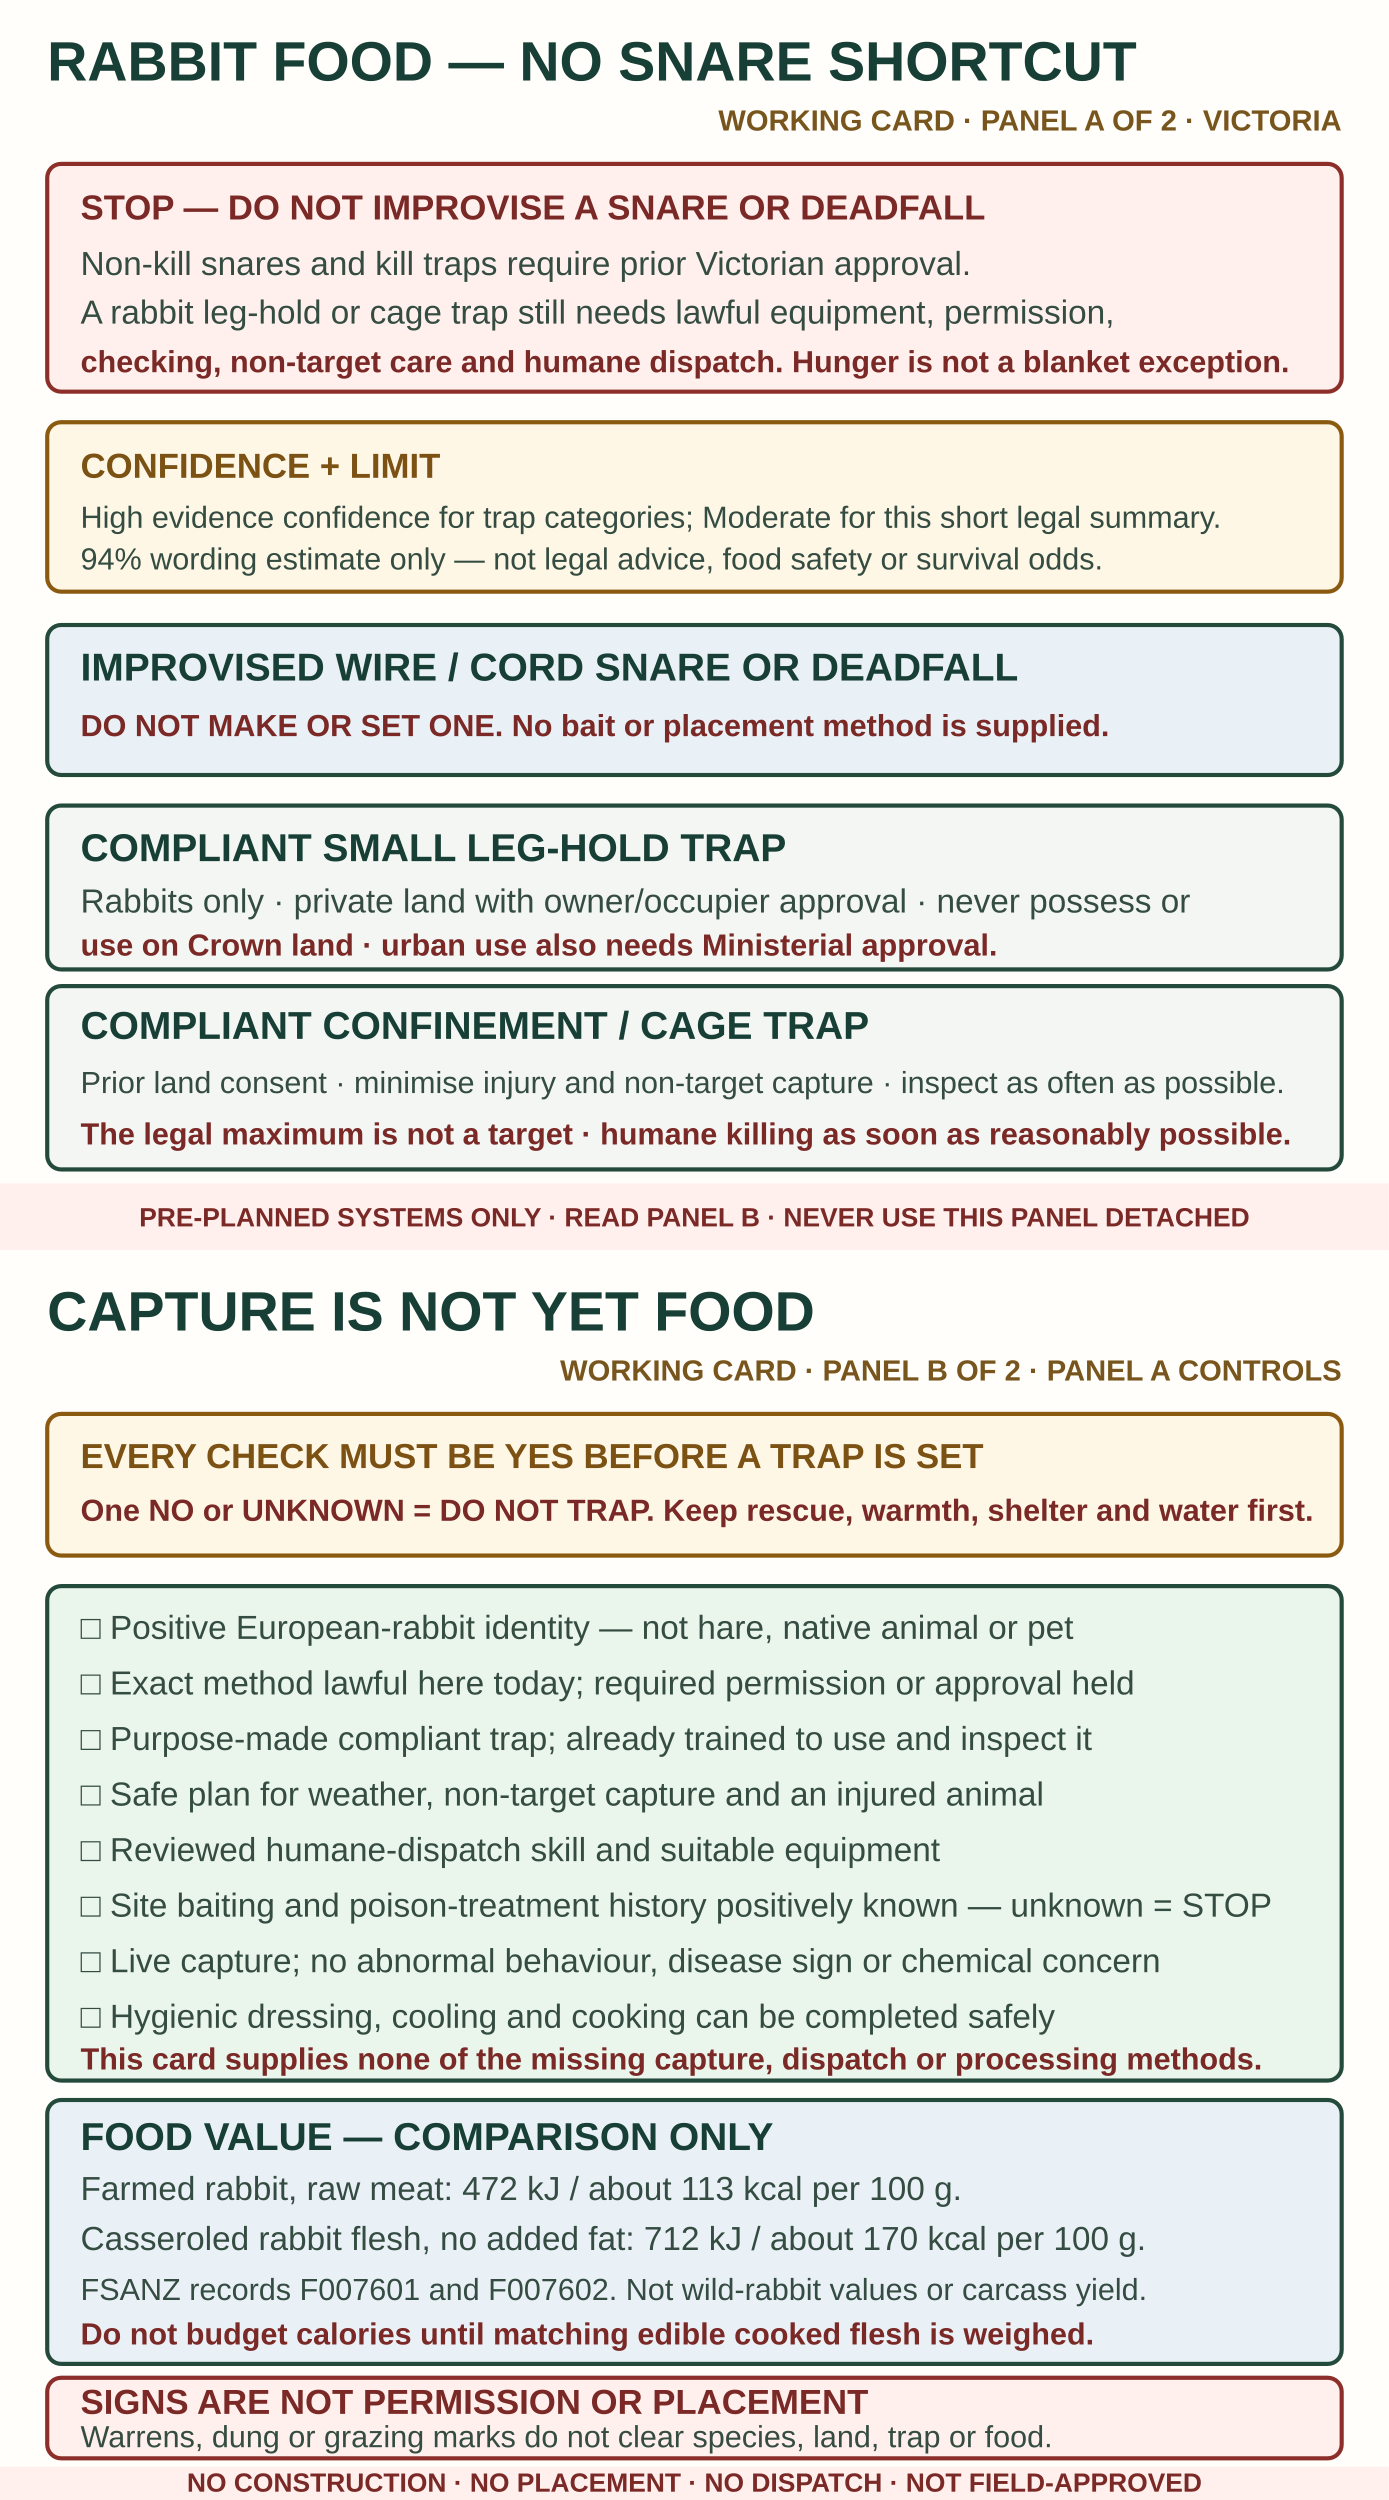
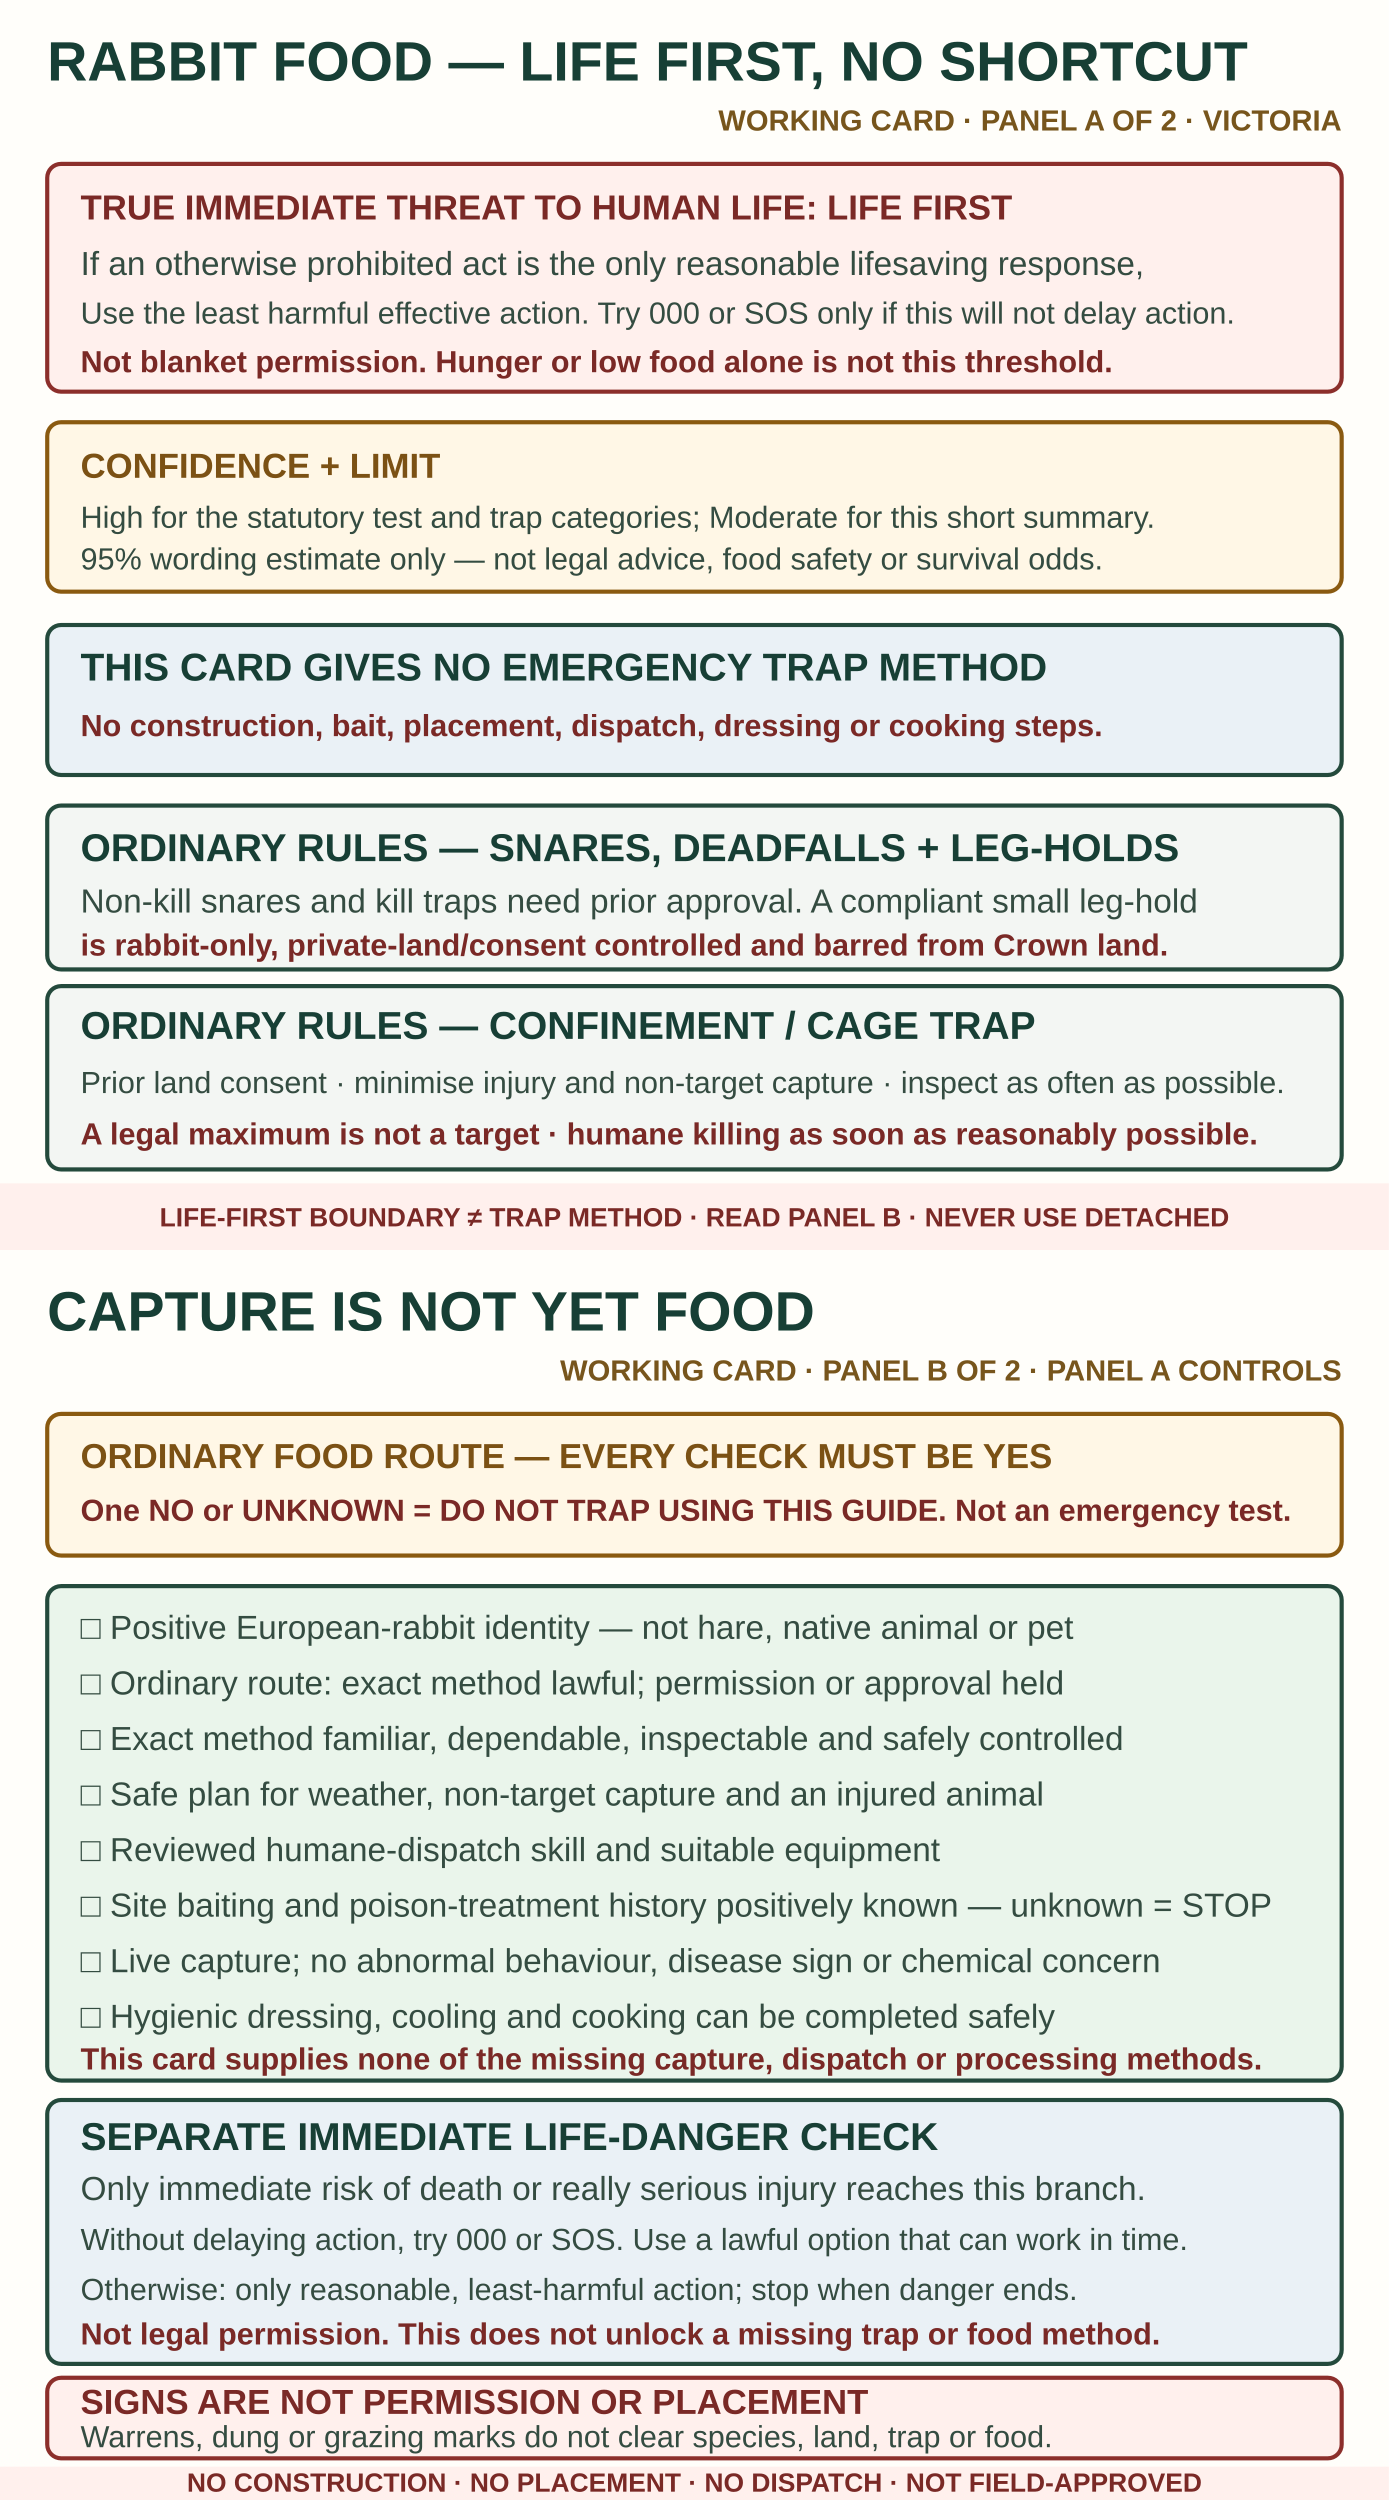
<svg xmlns="http://www.w3.org/2000/svg" width="1000" height="1800" viewBox="0 0 1000 1800" role="img" aria-labelledby="title desc">
  <defs>
    <style>
      .bg{fill:#fffefa}.box{fill:#f3f6f3;stroke:#244a3c;stroke-width:3}.blue{fill:#eaf1f6;stroke:#244a3c;stroke-width:3}.warn{fill:#fff0ed;stroke:#8c2f2b;stroke-width:3}.amberBox{fill:#fff7e6;stroke:#8a5a10;stroke-width:3}.footer{fill:#fff0ed}
      .title{font:700 40px Arial,sans-serif;fill:#173f35}.status{font:700 21px Arial,sans-serif;fill:#77551c}.head{font:700 28px Arial,sans-serif;fill:#173f35}.midhead{font:700 25px Arial,sans-serif;fill:#173f35}.body{font:24px Arial,sans-serif;fill:#344c41}.small{font:22px Arial,sans-serif;fill:#344c41}.limit{font:700 22px Arial,sans-serif;fill:#7a2926}.amber{fill:#7b5114}.red{fill:#7a2926}.footText{font:700 19px Arial,sans-serif;fill:#7a2926}.yes{fill:#eaf5eb;stroke:#244a3c;stroke-width:3}
    </style>
  </defs>
  <rect class="bg" width="1000" height="1800" />
-   <text class="title" x="34" y="58">RABBIT FOOD — NO SNARE SHORTCUT</text>
+   <text class="title" x="34" y="58">RABBIT FOOD — LIFE FIRST, NO SHORTCUT</text>
  <text class="status" x="966" y="94" text-anchor="end">WORKING CARD · PANEL A OF 2 · VICTORIA</text>
  <rect class="warn" x="34" y="118" width="932" height="164" rx="10" />
-   <text class="midhead red" x="58" y="158">STOP — DO NOT IMPROVISE A SNARE OR DEADFALL</text>
-   <text class="body" x="58" y="198">Non-kill snares and kill traps require prior Victorian approval.</text>
-   <text class="body" x="58" y="233">A rabbit leg-hold or cage trap still needs lawful equipment, permission,</text>
-   <text class="limit" x="58" y="268">checking, non-target care and humane dispatch. Hunger is not a blanket exception.</text>
+   <text class="midhead red" x="58" y="158">TRUE IMMEDIATE THREAT TO HUMAN LIFE: LIFE FIRST</text>
+   <text class="body" x="58" y="198">If an otherwise prohibited act is the only reasonable lifesaving response,</text>
+   <text class="small" x="58" y="233">Use the least harmful effective action. Try 000 or SOS only if this will not delay action.</text>
+   <text class="limit" x="58" y="268">Not blanket permission. Hunger or low food alone is not this threshold.</text>
  <rect class="amberBox" x="34" y="304" width="932" height="122" rx="10" />
  <text class="midhead amber" x="58" y="344">CONFIDENCE + LIMIT</text>
-   <text class="small" x="58" y="380">High evidence confidence for trap categories; Moderate for this short legal summary.</text>
-   <text class="small" x="58" y="410">94% wording estimate only — not legal advice, food safety or survival odds.</text>
+   <text class="small" x="58" y="380">High for the statutory test and trap categories; Moderate for this short summary.</text>
+   <text class="small" x="58" y="410">95% wording estimate only — not legal advice, food safety or survival odds.</text>
  <rect class="blue" x="34" y="450" width="932" height="108" rx="10" />
-   <text class="head" x="58" y="490">IMPROVISED WIRE / CORD SNARE OR DEADFALL</text>
-   <text class="limit" x="58" y="530">DO NOT MAKE OR SET ONE. No bait or placement method is supplied.</text>
+   <text class="head" x="58" y="490">THIS CARD GIVES NO EMERGENCY TRAP METHOD</text>
+   <text class="limit" x="58" y="530">No construction, bait, placement, dispatch, dressing or cooking steps.</text>
  <rect class="box" x="34" y="580" width="932" height="118" rx="10" />
-   <text class="head" x="58" y="620">COMPLIANT SMALL LEG-HOLD TRAP</text>
-   <text class="body" x="58" y="657">Rabbits only · private land with owner/occupier approval · never possess or</text>
-   <text class="limit" x="58" y="688">use on Crown land · urban use also needs Ministerial approval.</text>
+   <text class="head" x="58" y="620">ORDINARY RULES — SNARES, DEADFALLS + LEG-HOLDS</text>
+   <text class="body" x="58" y="657">Non-kill snares and kill traps need prior approval. A compliant small leg-hold</text>
+   <text class="limit" x="58" y="688">is rabbit-only, private-land/consent controlled and barred from Crown land.</text>
  <rect class="box" x="34" y="710" width="932" height="132" rx="10" />
-   <text class="head" x="58" y="748">COMPLIANT CONFINEMENT / CAGE TRAP</text>
+   <text class="head" x="58" y="748">ORDINARY RULES — CONFINEMENT / CAGE TRAP</text>
  <text class="small" x="58" y="787">Prior land consent · minimise injury and non-target capture · inspect as often as possible.</text>
-   <text class="limit" x="58" y="824">The legal maximum is not a target · humane killing as soon as reasonably possible.</text>
+   <text class="limit" x="58" y="824">A legal maximum is not a target · humane killing as soon as reasonably possible.</text>
  <rect class="footer" x="0" y="852" width="1000" height="48" />
-   <text class="footText" x="500" y="883" text-anchor="middle">PRE-PLANNED SYSTEMS ONLY · READ PANEL B · NEVER USE THIS PANEL DETACHED</text>
+   <text class="footText" x="500" y="883" text-anchor="middle">LIFE-FIRST BOUNDARY ≠ TRAP METHOD · READ PANEL B · NEVER USE DETACHED</text>
  <text class="title" x="34" y="958">CAPTURE IS NOT YET FOOD</text>
  <text class="status" x="966" y="994" text-anchor="end">WORKING CARD · PANEL B OF 2 · PANEL A CONTROLS</text>
  <rect class="amberBox" x="34" y="1018" width="932" height="102" rx="10" />
-   <text class="midhead amber" x="58" y="1057">EVERY CHECK MUST BE YES BEFORE A TRAP IS SET</text>
-   <text class="limit" x="58" y="1095">One NO or UNKNOWN = DO NOT TRAP. Keep rescue, warmth, shelter and water first.</text>
+   <text class="midhead amber" x="58" y="1057">ORDINARY FOOD ROUTE — EVERY CHECK MUST BE YES</text>
+   <text class="limit" x="58" y="1095">One NO or UNKNOWN = DO NOT TRAP USING THIS GUIDE. Not an emergency test.</text>
  <rect class="yes" x="34" y="1142" width="932" height="356" rx="10" />
  <text class="body" x="58" y="1180">□ Positive European-rabbit identity — not hare, native animal or pet</text>
-   <text class="body" x="58" y="1220">□ Exact method lawful here today; required permission or approval held</text>
-   <text class="body" x="58" y="1260">□ Purpose-made compliant trap; already trained to use and inspect it</text>
+   <text class="body" x="58" y="1220">□ Ordinary route: exact method lawful; permission or approval held</text>
+   <text class="body" x="58" y="1260">□ Exact method familiar, dependable, inspectable and safely controlled</text>
  <text class="body" x="58" y="1300">□ Safe plan for weather, non-target capture and an injured animal</text>
  <text class="body" x="58" y="1340">□ Reviewed humane-dispatch skill and suitable equipment</text>
  <text class="body" x="58" y="1380">□ Site baiting and poison-treatment history positively known — unknown = STOP</text>
  <text class="body" x="58" y="1420">□ Live capture; no abnormal behaviour, disease sign or chemical concern</text>
  <text class="body" x="58" y="1460">□ Hygienic dressing, cooling and cooking can be completed safely</text>
  <text class="limit" x="58" y="1490">This card supplies none of the missing capture, dispatch or processing methods.</text>
  <rect class="blue" x="34" y="1512" width="932" height="190" rx="10" />
-   <text class="head" x="58" y="1548">FOOD VALUE — COMPARISON ONLY</text>
-   <text class="body" x="58" y="1584">Farmed rabbit, raw meat: 472 kJ / about 113 kcal per 100 g.</text>
-   <text class="body" x="58" y="1620">Casseroled rabbit flesh, no added fat: 712 kJ / about 170 kcal per 100 g.</text>
-   <text class="small" x="58" y="1656">FSANZ records F007601 and F007602. Not wild-rabbit values or carcass yield.</text>
-   <text class="limit" x="58" y="1688">Do not budget calories until matching edible cooked flesh is weighed.</text>
+   <text class="head" x="58" y="1548">SEPARATE IMMEDIATE LIFE-DANGER CHECK</text>
+   <text class="body" x="58" y="1584">Only immediate risk of death or really serious injury reaches this branch.</text>
+   <text class="small" x="58" y="1620">Without delaying action, try 000 or SOS. Use a lawful option that can work in time.</text>
+   <text class="small" x="58" y="1656">Otherwise: only reasonable, least-harmful action; stop when danger ends.</text>
+   <text class="limit" x="58" y="1688">Not legal permission. This does not unlock a missing trap or food method.</text>
  <rect class="warn" x="34" y="1712" width="932" height="58" rx="10" />
  <text class="midhead red" x="58" y="1738">SIGNS ARE NOT PERMISSION OR PLACEMENT</text>
  <text class="small" x="58" y="1762">Warrens, dung or grazing marks do not clear species, land, trap or food.</text>
  <rect class="footer" x="0" y="1776" width="1000" height="24" />
  <text class="footText" x="500" y="1794" text-anchor="middle">NO CONSTRUCTION · NO PLACEMENT · NO DISPATCH · NOT FIELD-APPROVED</text>
</svg>
